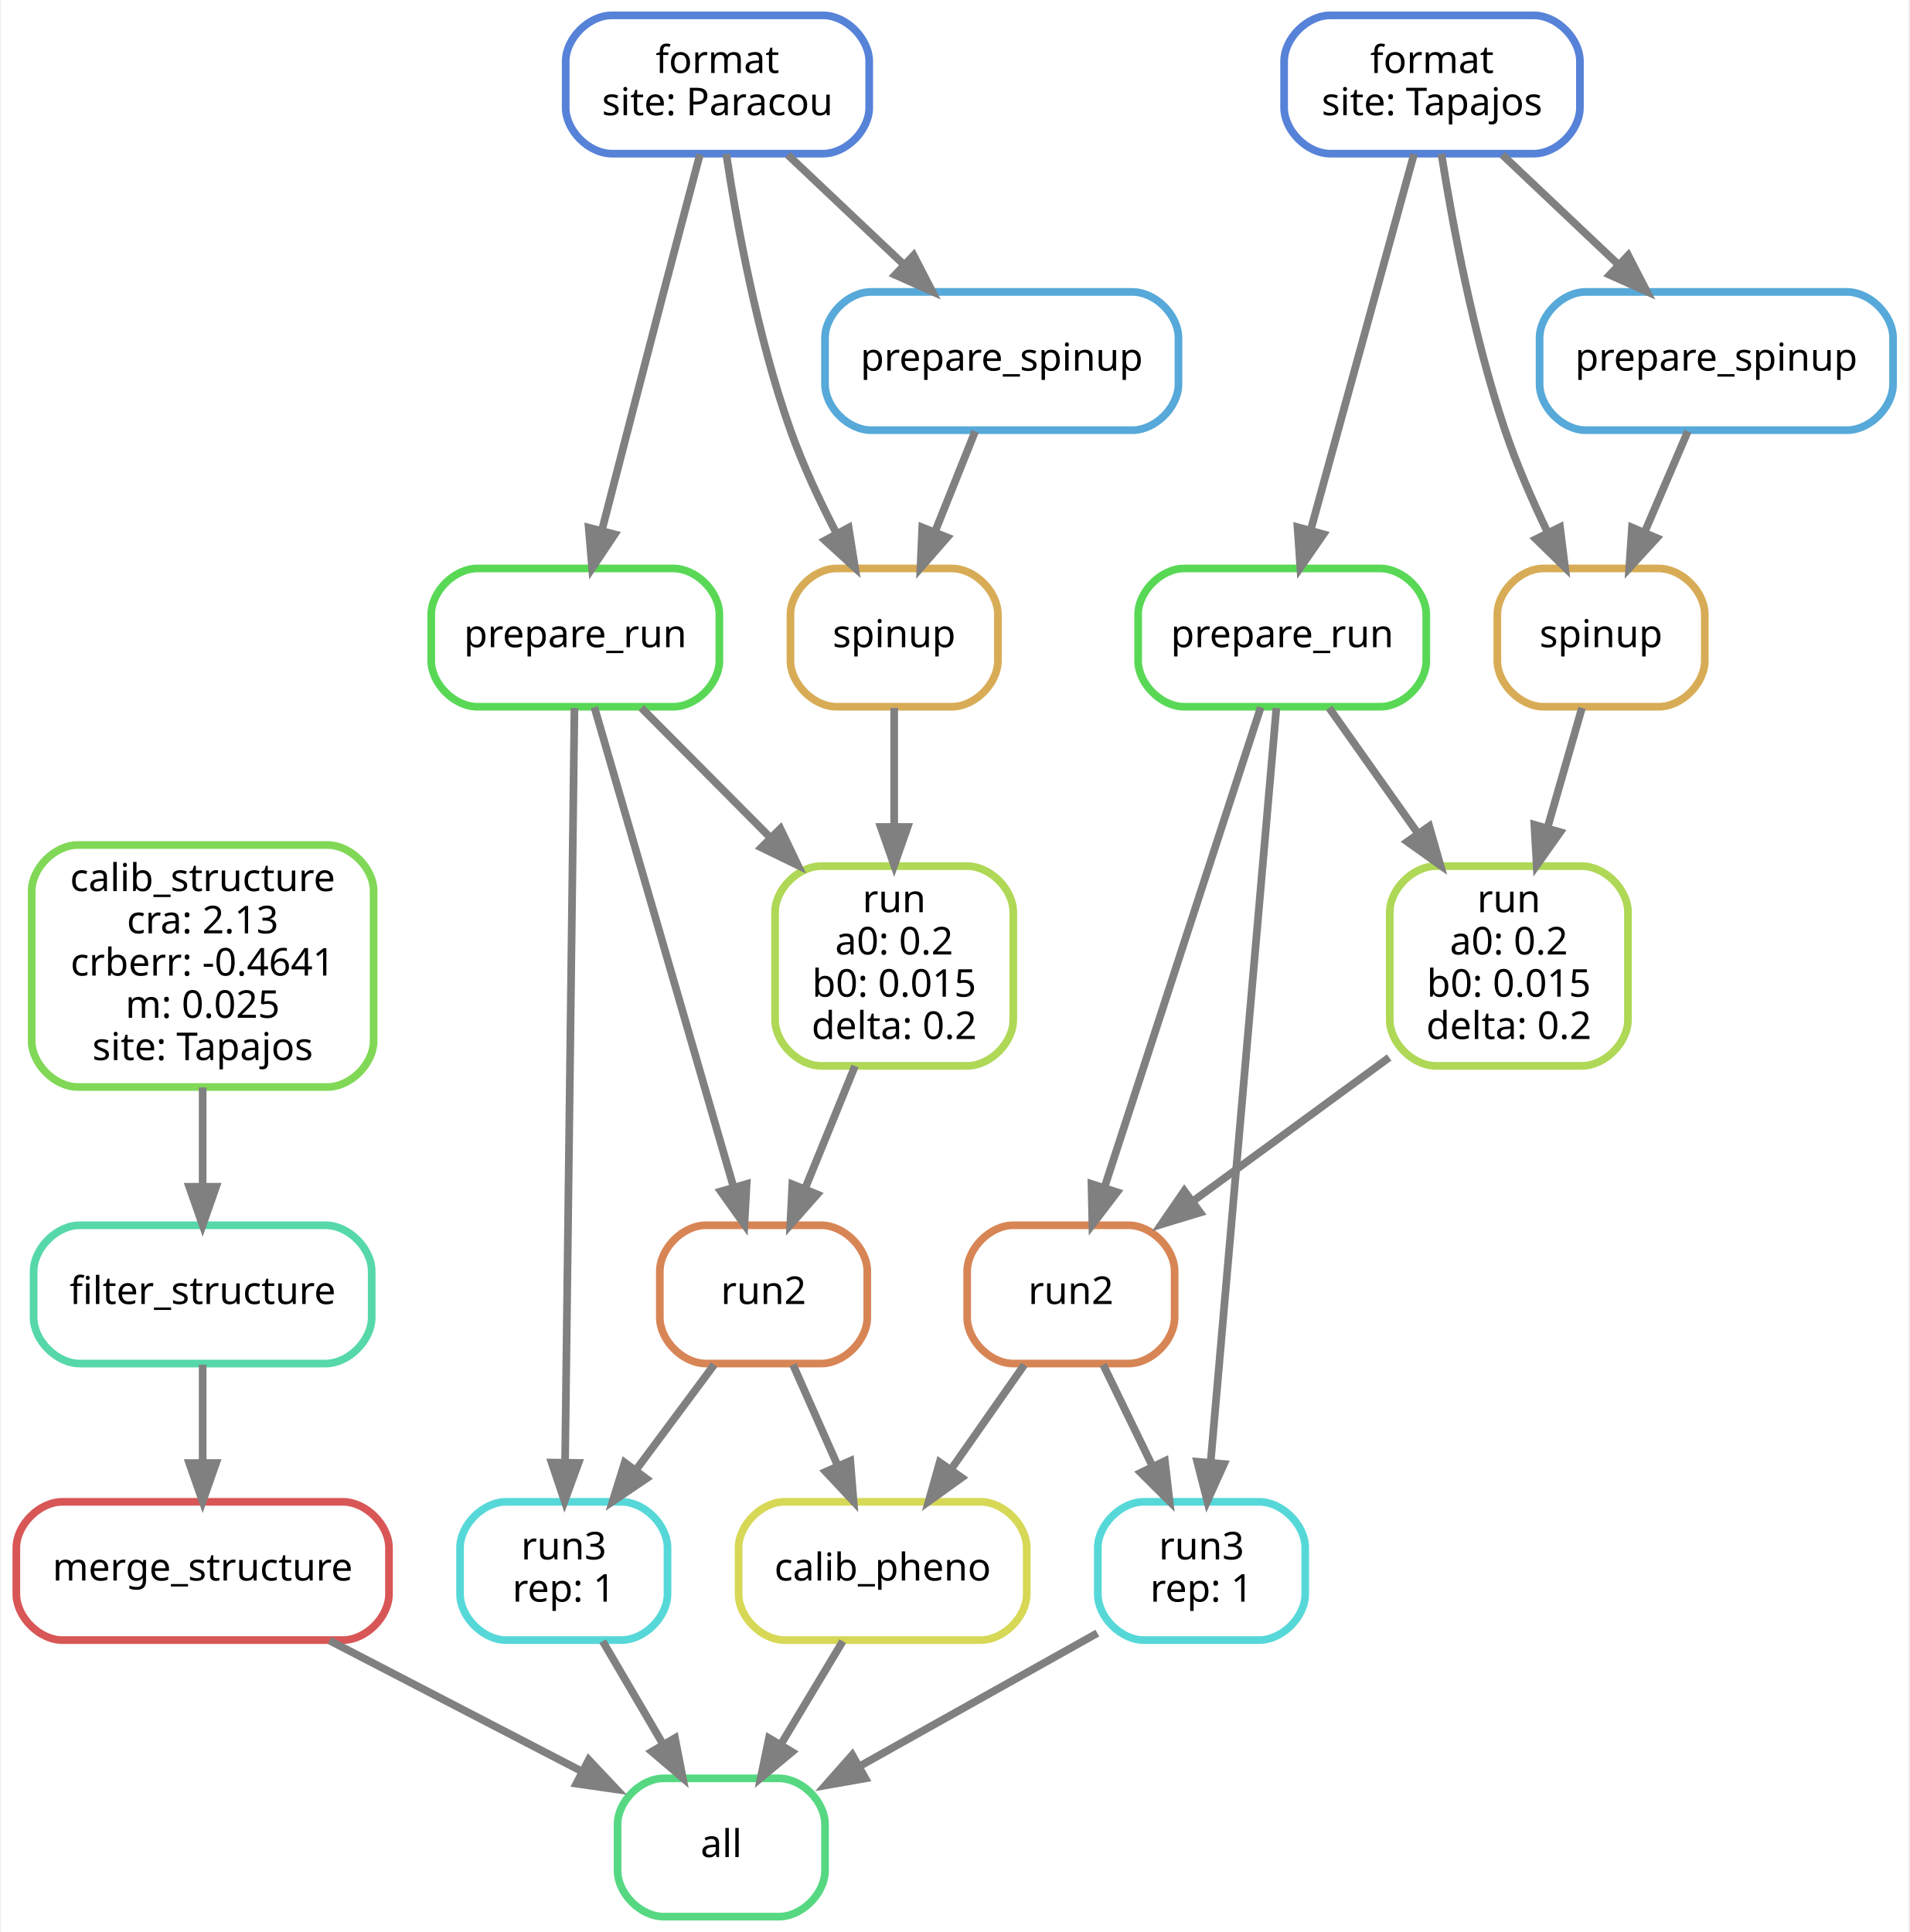
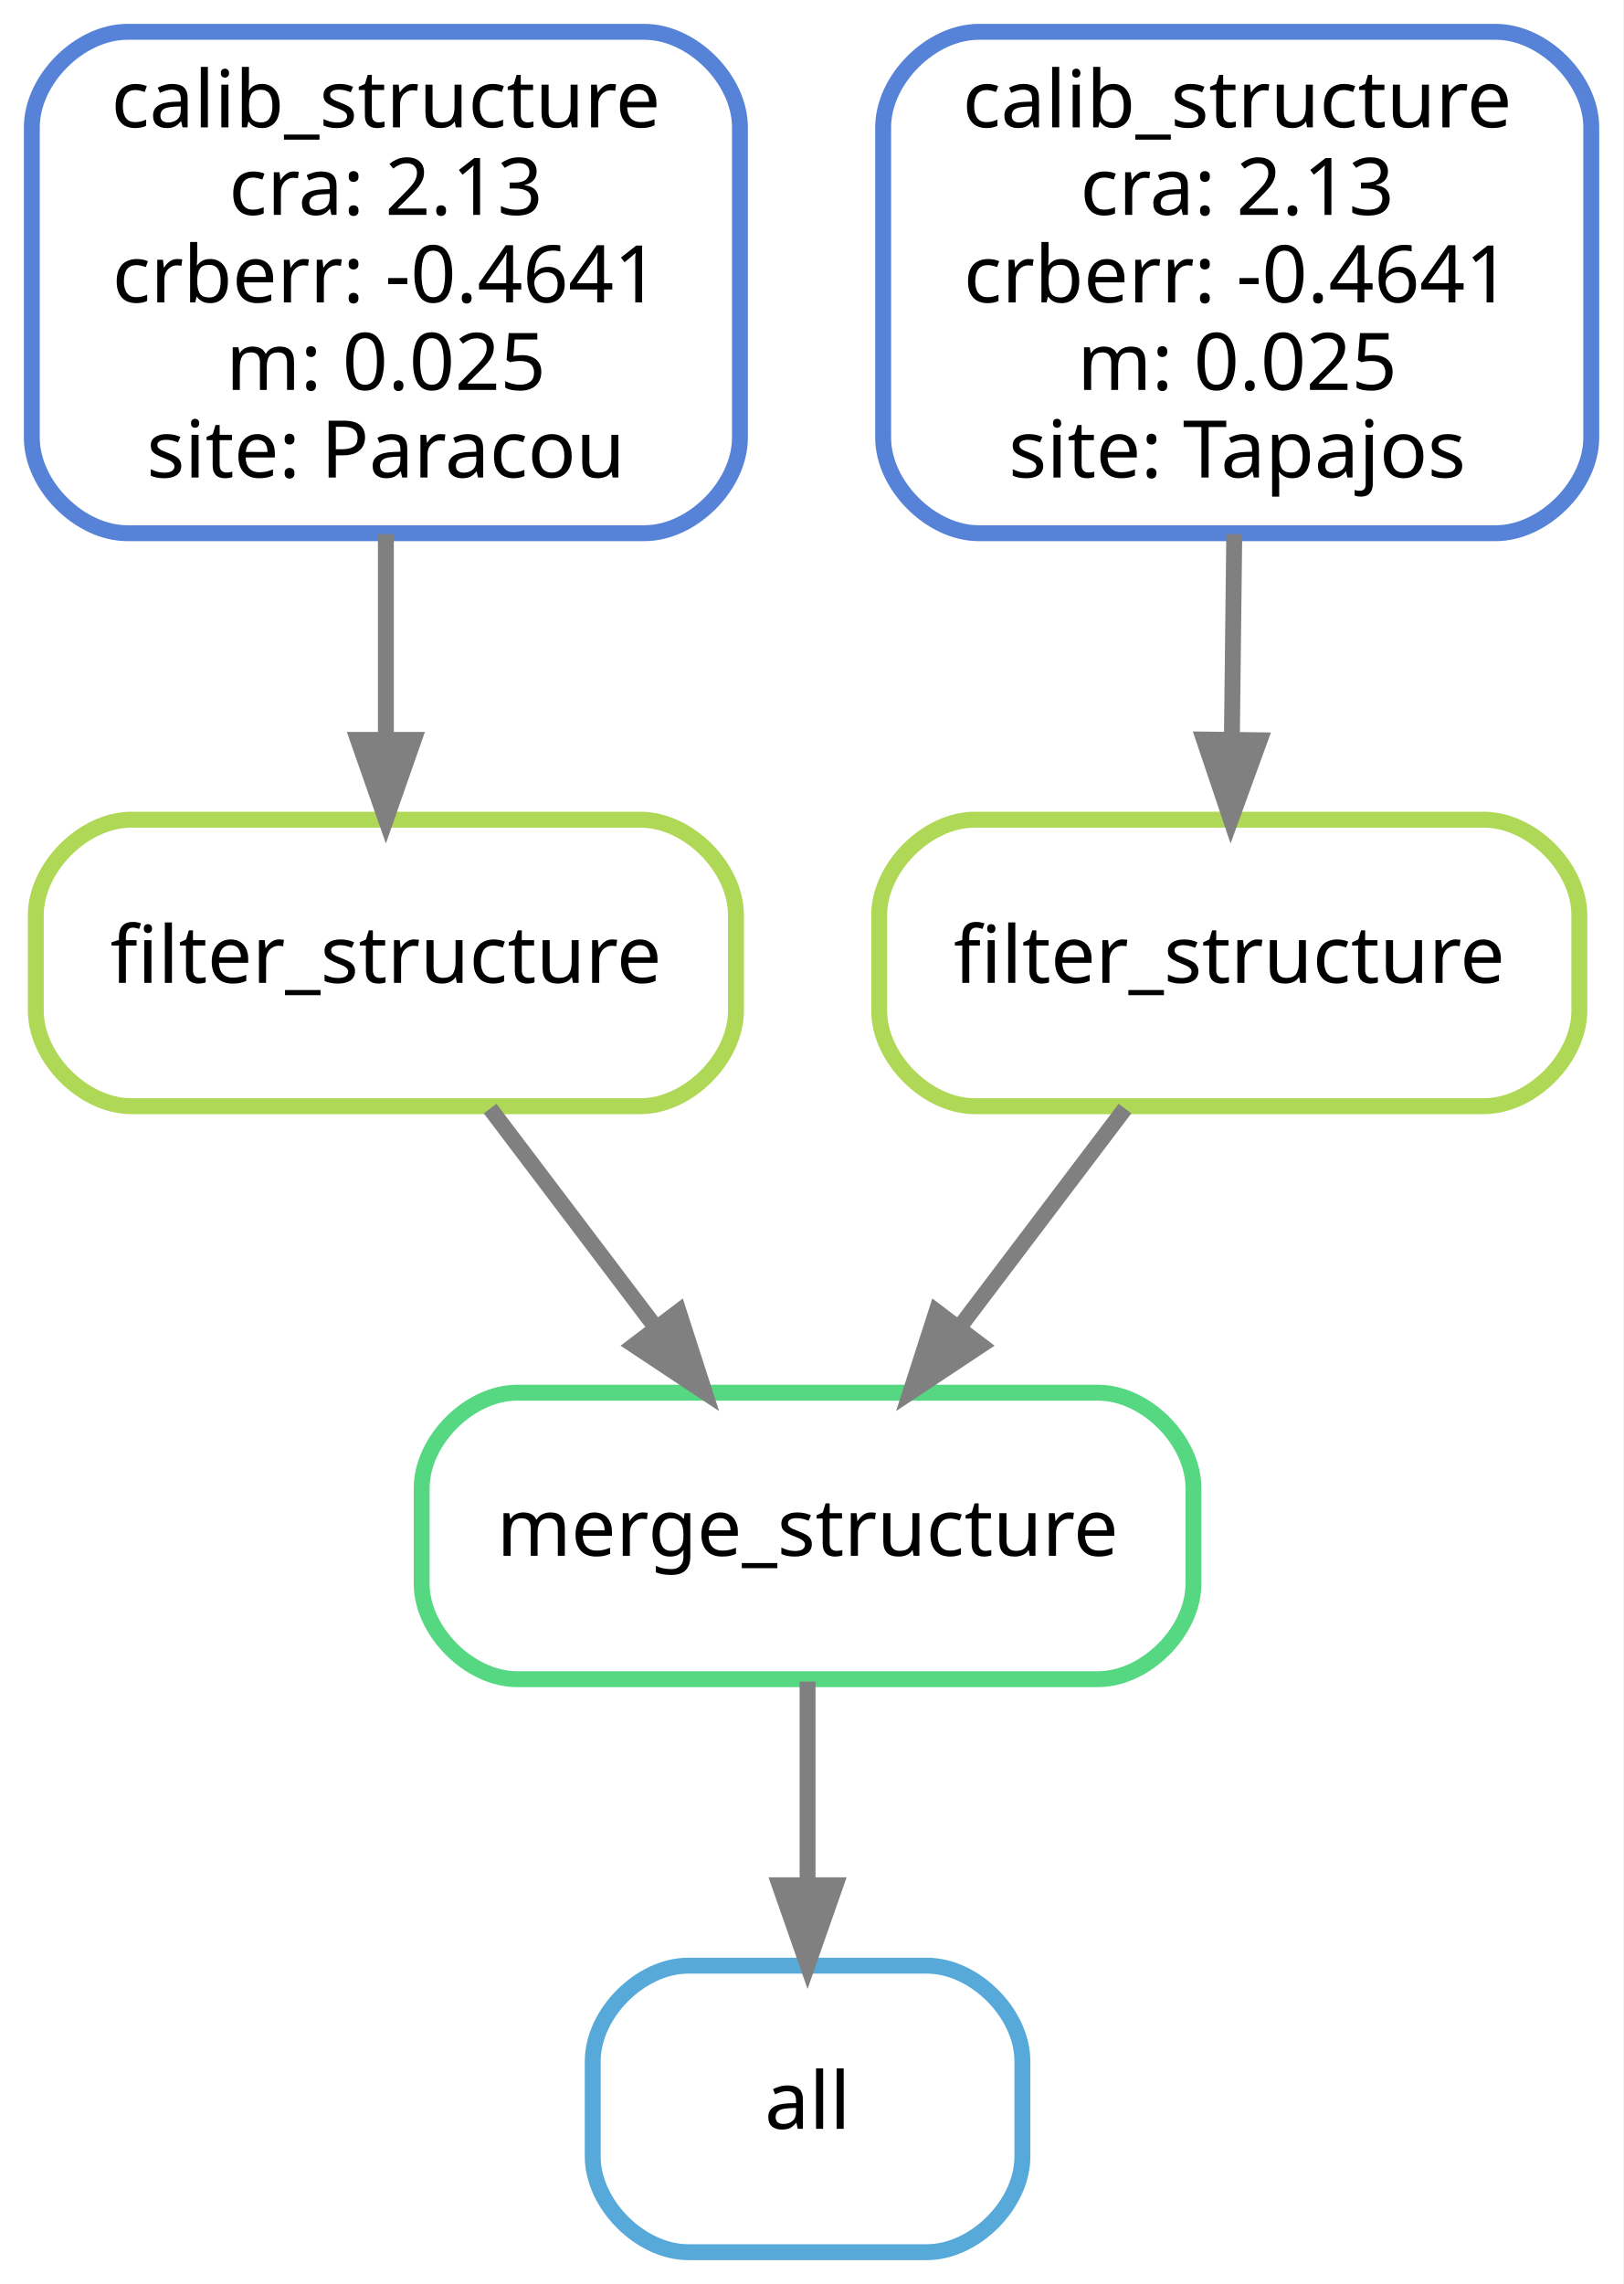
- <svg xmlns="http://www.w3.org/2000/svg" width="497pt" height="503pt" viewBox="0.00 0.00 496.50 503.00">
-   <g id="graph0" class="graph" transform="scale(1 1) rotate(0) translate(4 499)">
-     <polygon fill="white" stroke="transparent" points="-4,4 -4,-499 492.5,-499 492.5,4 -4,4" />
+ <svg xmlns="http://www.w3.org/2000/svg" width="204pt" height="287pt" viewBox="0.00 0.00 204.00 287.00">
+   <g id="graph0" class="graph" transform="scale(1 1) rotate(0) translate(4 283)">
+     <polygon fill="white" stroke="transparent" points="-4,4 -4,-283 200,-283 200,4 -4,4" />
    <g id="node1" class="node">
-       <path fill="none" stroke="#56d882" stroke-width="2" d="M198.5,-36C198.5,-36 168.5,-36 168.5,-36 162.5,-36 156.5,-30 156.5,-24 156.5,-24 156.5,-12 156.5,-12 156.5,-6 162.5,0 168.5,0 168.5,0 198.5,0 198.5,0 204.5,0 210.5,-6 210.5,-12 210.5,-12 210.5,-24 210.5,-24 210.5,-30 204.5,-36 198.5,-36" />
-       <text text-anchor="middle" x="183.5" y="-15.5" font-family="sans" font-size="10.00">all</text>
+       <path fill="none" stroke="#56a9d8" stroke-width="2" d="M112.5,-36C112.5,-36 82.5,-36 82.5,-36 76.5,-36 70.5,-30 70.5,-24 70.5,-24 70.5,-12 70.5,-12 70.5,-6 76.5,0 82.5,0 82.5,0 112.5,0 112.5,0 118.5,0 124.5,-6 124.5,-12 124.5,-12 124.5,-24 124.5,-24 124.5,-30 118.5,-36 112.5,-36" />
+       <text text-anchor="middle" x="97.5" y="-15.5" font-family="sans" font-size="10.00">all</text>
    </g>
    <g id="node2" class="node">
-       <path fill="none" stroke="#d85656" stroke-width="2" d="M85,-108C85,-108 12,-108 12,-108 6,-108 0,-102 0,-96 0,-96 0,-84 0,-84 0,-78 6,-72 12,-72 12,-72 85,-72 85,-72 91,-72 97,-78 97,-84 97,-84 97,-96 97,-96 97,-102 91,-108 85,-108" />
-       <text text-anchor="middle" x="48.5" y="-87.5" font-family="sans" font-size="10.00">merge_structure</text>
+       <path fill="none" stroke="#56d882" stroke-width="2" d="M134,-108C134,-108 61,-108 61,-108 55,-108 49,-102 49,-96 49,-96 49,-84 49,-84 49,-78 55,-72 61,-72 61,-72 134,-72 134,-72 140,-72 146,-78 146,-84 146,-84 146,-96 146,-96 146,-102 140,-108 134,-108" />
+       <text text-anchor="middle" x="97.5" y="-87.5" font-family="sans" font-size="10.00">merge_structure</text>
    </g>
    <g id="edge1" class="edge">
-       <path fill="none" stroke="grey" stroke-width="2" d="M81.52,-71.88C101.43,-61.56 126.79,-48.4 147.25,-37.8" />
-       <polygon fill="grey" stroke="grey" stroke-width="2" points="149,-40.83 156.26,-33.12 145.77,-34.62 149,-40.83" />
+       <path fill="none" stroke="grey" stroke-width="2" d="M97.5,-71.7C97.5,-63.98 97.5,-54.71 97.5,-46.11" />
+       <polygon fill="grey" stroke="grey" stroke-width="2" points="101,-46.1 97.5,-36.1 94,-46.1 101,-46.1" />
    </g>
    <g id="node3" class="node">
-       <path fill="none" stroke="#56d8a9" stroke-width="2" d="M80.5,-180C80.5,-180 16.5,-180 16.5,-180 10.5,-180 4.5,-174 4.5,-168 4.5,-168 4.5,-156 4.5,-156 4.5,-150 10.5,-144 16.5,-144 16.5,-144 80.5,-144 80.5,-144 86.5,-144 92.5,-150 92.5,-156 92.5,-156 92.5,-168 92.5,-168 92.5,-174 86.5,-180 80.5,-180" />
-       <text text-anchor="middle" x="48.5" y="-159.5" font-family="sans" font-size="10.00">filter_structure</text>
+       <path fill="none" stroke="#afd856" stroke-width="2" d="M76.5,-180C76.5,-180 12.5,-180 12.5,-180 6.5,-180 0.5,-174 0.5,-168 0.5,-168 0.5,-156 0.5,-156 0.5,-150 6.5,-144 12.5,-144 12.5,-144 76.5,-144 76.5,-144 82.5,-144 88.5,-150 88.5,-156 88.5,-156 88.5,-168 88.5,-168 88.5,-174 82.5,-180 76.5,-180" />
+       <text text-anchor="middle" x="44.5" y="-159.5" font-family="sans" font-size="10.00">filter_structure</text>
+     </g>
+     <g id="edge2" class="edge">
+       <path fill="none" stroke="grey" stroke-width="2" d="M57.6,-143.7C63.89,-135.39 71.55,-125.28 78.46,-116.14" />
+       <polygon fill="grey" stroke="grey" stroke-width="2" points="81.3,-118.19 84.55,-108.1 75.72,-113.96 81.3,-118.19" />
+     </g>
+     <g id="node4" class="node">
+       <path fill="none" stroke="#5682d8" stroke-width="2" d="M77,-279C77,-279 12,-279 12,-279 6,-279 0,-273 0,-267 0,-267 0,-228 0,-228 0,-222 6,-216 12,-216 12,-216 77,-216 77,-216 83,-216 89,-222 89,-228 89,-228 89,-267 89,-267 89,-273 83,-279 77,-279" />
+       <text text-anchor="middle" x="44.5" y="-267" font-family="sans" font-size="10.00">calib_structure</text>
+       <text text-anchor="middle" x="44.5" y="-256" font-family="sans" font-size="10.00">cra: 2.13</text>
+       <text text-anchor="middle" x="44.5" y="-245" font-family="sans" font-size="10.00">crberr: -0.4641</text>
+       <text text-anchor="middle" x="44.5" y="-234" font-family="sans" font-size="10.00">m: 0.025</text>
+       <text text-anchor="middle" x="44.5" y="-223" font-family="sans" font-size="10.00">site: Paracou</text>
+     </g>
+     <g id="edge4" class="edge">
+       <path fill="none" stroke="grey" stroke-width="2" d="M44.5,-215.88C44.5,-207.47 44.5,-198.4 44.5,-190.19" />
+       <polygon fill="grey" stroke="grey" stroke-width="2" points="48,-190.03 44.5,-180.03 41,-190.03 48,-190.03" />
+     </g>
+     <g id="node5" class="node">
+       <path fill="none" stroke="#afd856" stroke-width="2" d="M182.5,-180C182.5,-180 118.5,-180 118.5,-180 112.5,-180 106.5,-174 106.5,-168 106.5,-168 106.5,-156 106.5,-156 106.5,-150 112.5,-144 118.5,-144 118.5,-144 182.5,-144 182.5,-144 188.5,-144 194.5,-150 194.5,-156 194.5,-156 194.5,-168 194.5,-168 194.5,-174 188.5,-180 182.5,-180" />
+       <text text-anchor="middle" x="150.5" y="-159.5" font-family="sans" font-size="10.00">filter_structure</text>
+     </g>
+     <g id="edge3" class="edge">
+       <path fill="none" stroke="grey" stroke-width="2" d="M137.4,-143.7C131.11,-135.39 123.45,-125.28 116.54,-116.14" />
+       <polygon fill="grey" stroke="grey" stroke-width="2" points="119.28,-113.96 110.45,-108.1 113.7,-118.19 119.28,-113.96" />
+     </g>
+     <g id="node6" class="node">
+       <path fill="none" stroke="#5682d8" stroke-width="2" d="M184,-279C184,-279 119,-279 119,-279 113,-279 107,-273 107,-267 107,-267 107,-228 107,-228 107,-222 113,-216 119,-216 119,-216 184,-216 184,-216 190,-216 196,-222 196,-228 196,-228 196,-267 196,-267 196,-273 190,-279 184,-279" />
+       <text text-anchor="middle" x="151.5" y="-267" font-family="sans" font-size="10.00">calib_structure</text>
+       <text text-anchor="middle" x="151.5" y="-256" font-family="sans" font-size="10.00">cra: 2.13</text>
+       <text text-anchor="middle" x="151.5" y="-245" font-family="sans" font-size="10.00">crberr: -0.4641</text>
+       <text text-anchor="middle" x="151.5" y="-234" font-family="sans" font-size="10.00">m: 0.025</text>
+       <text text-anchor="middle" x="151.5" y="-223" font-family="sans" font-size="10.00">site: Tapajos</text>
    </g>
    <g id="edge5" class="edge">
-       <path fill="none" stroke="grey" stroke-width="2" d="M48.5,-143.7C48.5,-135.98 48.5,-126.71 48.5,-118.11" />
-       <polygon fill="grey" stroke="grey" stroke-width="2" points="52,-118.1 48.5,-108.1 45,-118.1 52,-118.1" />
-     </g>
-     <g id="node4" class="node">
-       <path fill="none" stroke="#80d856" stroke-width="2" d="M81,-279C81,-279 16,-279 16,-279 10,-279 4,-273 4,-267 4,-267 4,-228 4,-228 4,-222 10,-216 16,-216 16,-216 81,-216 81,-216 87,-216 93,-222 93,-228 93,-228 93,-267 93,-267 93,-273 87,-279 81,-279" />
-       <text text-anchor="middle" x="48.5" y="-267" font-family="sans" font-size="10.00">calib_structure</text>
-       <text text-anchor="middle" x="48.5" y="-256" font-family="sans" font-size="10.00">cra: 2.13</text>
-       <text text-anchor="middle" x="48.5" y="-245" font-family="sans" font-size="10.00">crberr: -0.4641</text>
-       <text text-anchor="middle" x="48.5" y="-234" font-family="sans" font-size="10.00">m: 0.025</text>
-       <text text-anchor="middle" x="48.5" y="-223" font-family="sans" font-size="10.00">site: Tapajos</text>
-     </g>
-     <g id="edge6" class="edge">
-       <path fill="none" stroke="grey" stroke-width="2" d="M48.5,-215.88C48.5,-207.47 48.5,-198.4 48.5,-190.19" />
-       <polygon fill="grey" stroke="grey" stroke-width="2" points="52,-190.03 48.5,-180.03 45,-190.03 52,-190.03" />
-     </g>
-     <g id="node5" class="node">
-       <path fill="none" stroke="#d6d856" stroke-width="2" d="M251,-108C251,-108 200,-108 200,-108 194,-108 188,-102 188,-96 188,-96 188,-84 188,-84 188,-78 194,-72 200,-72 200,-72 251,-72 251,-72 257,-72 263,-78 263,-84 263,-84 263,-96 263,-96 263,-102 257,-108 251,-108" />
-       <text text-anchor="middle" x="225.5" y="-87.5" font-family="sans" font-size="10.00">calib_pheno</text>
-     </g>
-     <g id="edge2" class="edge">
-       <path fill="none" stroke="grey" stroke-width="2" d="M215.12,-71.7C210.24,-63.56 204.31,-53.69 198.92,-44.7" />
-       <polygon fill="grey" stroke="grey" stroke-width="2" points="201.91,-42.88 193.76,-36.1 195.91,-46.48 201.91,-42.88" />
-     </g>
-     <g id="node6" class="node">
-       <path fill="none" stroke="#d88556" stroke-width="2" d="M209.5,-180C209.5,-180 179.5,-180 179.5,-180 173.5,-180 167.5,-174 167.5,-168 167.5,-168 167.5,-156 167.5,-156 167.5,-150 173.5,-144 179.5,-144 179.5,-144 209.5,-144 209.5,-144 215.5,-144 221.5,-150 221.5,-156 221.5,-156 221.5,-168 221.5,-168 221.5,-174 215.5,-180 209.5,-180" />
-       <text text-anchor="middle" x="194.5" y="-159.5" font-family="sans" font-size="10.00">run2</text>
-     </g>
-     <g id="edge7" class="edge">
-       <path fill="none" stroke="grey" stroke-width="2" d="M202.16,-143.7C205.69,-135.73 209.96,-126.1 213.87,-117.26" />
-       <polygon fill="grey" stroke="grey" stroke-width="2" points="217.08,-118.67 217.93,-108.1 210.68,-115.83 217.08,-118.67" />
-     </g>
-     <g id="node18" class="node">
-       <path fill="none" stroke="#56d8d8" stroke-width="2" d="M157.5,-108C157.5,-108 127.5,-108 127.5,-108 121.5,-108 115.5,-102 115.5,-96 115.5,-96 115.5,-84 115.5,-84 115.5,-78 121.5,-72 127.5,-72 127.5,-72 157.5,-72 157.5,-72 163.5,-72 169.5,-78 169.5,-84 169.5,-84 169.5,-96 169.5,-96 169.5,-102 163.5,-108 157.5,-108" />
-       <text text-anchor="middle" x="142.5" y="-93" font-family="sans" font-size="10.00">run3</text>
-       <text text-anchor="middle" x="142.5" y="-82" font-family="sans" font-size="10.00">rep: 1</text>
-     </g>
-     <g id="edge26" class="edge">
-       <path fill="none" stroke="grey" stroke-width="2" d="M181.65,-143.7C175.47,-135.39 167.96,-125.28 161.18,-116.14" />
-       <polygon fill="grey" stroke="grey" stroke-width="2" points="163.98,-114.04 155.21,-108.1 158.36,-118.22 163.98,-114.04" />
-     </g>
-     <g id="node7" class="node">
-       <path fill="none" stroke="#59d856" stroke-width="2" d="M171,-351C171,-351 120,-351 120,-351 114,-351 108,-345 108,-339 108,-339 108,-327 108,-327 108,-321 114,-315 120,-315 120,-315 171,-315 171,-315 177,-315 183,-321 183,-327 183,-327 183,-339 183,-339 183,-345 177,-351 171,-351" />
-       <text text-anchor="middle" x="145.5" y="-330.5" font-family="sans" font-size="10.00">prepare_run</text>
-     </g>
-     <g id="edge9" class="edge">
-       <path fill="none" stroke="grey" stroke-width="2" d="M150.47,-314.87C158.98,-285.51 176.41,-225.38 186.61,-190.23" />
-       <polygon fill="grey" stroke="grey" stroke-width="2" points="190.1,-190.76 189.52,-180.18 183.37,-188.81 190.1,-190.76" />
-     </g>
-     <g id="node9" class="node">
-       <path fill="none" stroke="#afd856" stroke-width="2" d="M247.5,-273.5C247.5,-273.5 209.5,-273.5 209.5,-273.5 203.5,-273.5 197.5,-267.5 197.5,-261.5 197.5,-261.5 197.5,-233.5 197.5,-233.5 197.5,-227.5 203.5,-221.5 209.5,-221.5 209.5,-221.5 247.5,-221.5 247.5,-221.5 253.5,-221.5 259.5,-227.5 259.5,-233.5 259.5,-233.5 259.5,-261.5 259.5,-261.5 259.5,-267.5 253.5,-273.5 247.5,-273.5" />
-       <text text-anchor="middle" x="228.5" y="-261.5" font-family="sans" font-size="10.00">run</text>
-       <text text-anchor="middle" x="228.5" y="-250.5" font-family="sans" font-size="10.00">a0: 0.2</text>
-       <text text-anchor="middle" x="228.5" y="-239.5" font-family="sans" font-size="10.00">b0: 0.015</text>
-       <text text-anchor="middle" x="228.5" y="-228.5" font-family="sans" font-size="10.00">delta: 0.2</text>
-     </g>
-     <g id="edge12" class="edge">
-       <path fill="none" stroke="grey" stroke-width="2" d="M162.7,-314.7C172.36,-304.98 184.73,-292.53 196.13,-281.06" />
-       <polygon fill="grey" stroke="grey" stroke-width="2" points="198.88,-283.26 203.45,-273.7 193.92,-278.33 198.88,-283.26" />
-     </g>
-     <g id="edge25" class="edge">
-       <path fill="none" stroke="grey" stroke-width="2" d="M145.28,-314.67C144.77,-273.24 143.46,-168.22 142.84,-118.24" />
-       <polygon fill="grey" stroke="grey" stroke-width="2" points="146.34,-118.13 142.71,-108.18 139.34,-118.22 146.34,-118.13" />
-     </g>
-     <g id="node8" class="node">
-       <path fill="none" stroke="#5682d8" stroke-width="2" d="M210,-495C210,-495 155,-495 155,-495 149,-495 143,-489 143,-483 143,-483 143,-471 143,-471 143,-465 149,-459 155,-459 155,-459 210,-459 210,-459 216,-459 222,-465 222,-471 222,-471 222,-483 222,-483 222,-489 216,-495 210,-495" />
-       <text text-anchor="middle" x="182.5" y="-480" font-family="sans" font-size="10.00">format</text>
-       <text text-anchor="middle" x="182.5" y="-469" font-family="sans" font-size="10.00">site: Paracou</text>
-     </g>
-     <g id="edge11" class="edge">
-       <path fill="none" stroke="grey" stroke-width="2" d="M177.94,-458.82C175.19,-448.45 171.63,-434.97 168.5,-423 163.09,-402.29 157.03,-378.84 152.49,-361.21" />
-       <polygon fill="grey" stroke="grey" stroke-width="2" points="155.76,-359.88 149.88,-351.07 148.98,-361.63 155.76,-359.88" />
-     </g>
-     <g id="node10" class="node">
-       <path fill="none" stroke="#d8ac56" stroke-width="2" d="M243.5,-351C243.5,-351 213.5,-351 213.5,-351 207.5,-351 201.5,-345 201.5,-339 201.5,-339 201.5,-327 201.5,-327 201.5,-321 207.5,-315 213.5,-315 213.5,-315 243.5,-315 243.5,-315 249.5,-315 255.5,-321 255.5,-327 255.5,-327 255.5,-339 255.5,-339 255.5,-345 249.5,-351 243.5,-351" />
-       <text text-anchor="middle" x="228.5" y="-330.5" font-family="sans" font-size="10.00">spinup</text>
-     </g>
-     <g id="edge15" class="edge">
-       <path fill="none" stroke="grey" stroke-width="2" d="M184.79,-458.91C187.54,-440.72 192.89,-411.27 201.5,-387 204.71,-377.95 209.15,-368.48 213.5,-360.09" />
-       <polygon fill="grey" stroke="grey" stroke-width="2" points="216.65,-361.62 218.31,-351.16 210.49,-358.3 216.65,-361.62" />
-     </g>
-     <g id="node11" class="node">
-       <path fill="none" stroke="#56a9d8" stroke-width="2" d="M290.5,-423C290.5,-423 222.5,-423 222.5,-423 216.5,-423 210.5,-417 210.5,-411 210.5,-411 210.5,-399 210.5,-399 210.5,-393 216.5,-387 222.5,-387 222.5,-387 290.5,-387 290.5,-387 296.5,-387 302.5,-393 302.5,-399 302.5,-399 302.5,-411 302.5,-411 302.5,-417 296.5,-423 290.5,-423" />
-       <text text-anchor="middle" x="256.5" y="-402.5" font-family="sans" font-size="10.00">prepare_spinup</text>
-     </g>
-     <g id="edge16" class="edge">
-       <path fill="none" stroke="grey" stroke-width="2" d="M200.79,-458.7C209.93,-450.05 221.14,-439.45 231.1,-430.03" />
-       <polygon fill="grey" stroke="grey" stroke-width="2" points="233.56,-432.52 238.42,-423.1 228.75,-427.43 233.56,-432.52" />
-     </g>
-     <g id="edge10" class="edge">
-       <path fill="none" stroke="grey" stroke-width="2" d="M218.3,-221.45C214.18,-211.33 209.42,-199.64 205.24,-189.39" />
-       <polygon fill="grey" stroke="grey" stroke-width="2" points="208.47,-188.04 201.46,-180.1 201.99,-190.68 208.47,-188.04" />
-     </g>
-     <g id="edge13" class="edge">
-       <path fill="none" stroke="grey" stroke-width="2" d="M228.5,-314.7C228.5,-305.81 228.5,-294.65 228.5,-284.03" />
-       <polygon fill="grey" stroke="grey" stroke-width="2" points="232,-283.7 228.5,-273.7 225,-283.7 232,-283.7" />
-     </g>
-     <g id="edge14" class="edge">
-       <path fill="none" stroke="grey" stroke-width="2" d="M249.58,-386.7C246.43,-378.81 242.62,-369.3 239.12,-360.55" />
-       <polygon fill="grey" stroke="grey" stroke-width="2" points="242.31,-359.09 235.34,-351.1 235.81,-361.69 242.31,-359.09" />
-     </g>
-     <g id="node12" class="node">
-       <path fill="none" stroke="#d88556" stroke-width="2" d="M289.5,-180C289.5,-180 259.5,-180 259.5,-180 253.5,-180 247.5,-174 247.5,-168 247.5,-168 247.5,-156 247.5,-156 247.5,-150 253.5,-144 259.5,-144 259.5,-144 289.5,-144 289.5,-144 295.5,-144 301.5,-150 301.5,-156 301.5,-156 301.5,-168 301.5,-168 301.5,-174 295.5,-180 289.5,-180" />
-       <text text-anchor="middle" x="274.5" y="-159.5" font-family="sans" font-size="10.00">run2</text>
-     </g>
-     <g id="edge8" class="edge">
-       <path fill="none" stroke="grey" stroke-width="2" d="M262.39,-143.7C256.63,-135.47 249.64,-125.48 243.29,-116.42" />
-       <polygon fill="grey" stroke="grey" stroke-width="2" points="246.08,-114.29 237.47,-108.1 240.34,-118.3 246.08,-114.29" />
-     </g>
-     <g id="node19" class="node">
-       <path fill="none" stroke="#56d8d8" stroke-width="2" d="M323.5,-108C323.5,-108 293.5,-108 293.5,-108 287.5,-108 281.5,-102 281.5,-96 281.5,-96 281.5,-84 281.5,-84 281.5,-78 287.5,-72 293.5,-72 293.5,-72 323.5,-72 323.5,-72 329.5,-72 335.5,-78 335.5,-84 335.5,-84 335.5,-96 335.5,-96 335.5,-102 329.5,-108 323.5,-108" />
-       <text text-anchor="middle" x="308.5" y="-93" font-family="sans" font-size="10.00">run3</text>
-       <text text-anchor="middle" x="308.5" y="-82" font-family="sans" font-size="10.00">rep: 1</text>
-     </g>
-     <g id="edge28" class="edge">
-       <path fill="none" stroke="grey" stroke-width="2" d="M282.9,-143.7C286.77,-135.73 291.45,-126.1 295.74,-117.26" />
-       <polygon fill="grey" stroke="grey" stroke-width="2" points="298.97,-118.63 300.19,-108.1 292.67,-115.57 298.97,-118.63" />
-     </g>
-     <g id="node13" class="node">
-       <path fill="none" stroke="#59d856" stroke-width="2" d="M355,-351C355,-351 304,-351 304,-351 298,-351 292,-345 292,-339 292,-339 292,-327 292,-327 292,-321 298,-315 304,-315 304,-315 355,-315 355,-315 361,-315 367,-321 367,-327 367,-327 367,-339 367,-339 367,-345 361,-351 355,-351" />
-       <text text-anchor="middle" x="329.5" y="-330.5" font-family="sans" font-size="10.00">prepare_run</text>
-     </g>
-     <g id="edge17" class="edge">
-       <path fill="none" stroke="grey" stroke-width="2" d="M323.92,-314.87C314.33,-285.38 294.63,-224.86 283.21,-189.77" />
-       <polygon fill="grey" stroke="grey" stroke-width="2" points="286.51,-188.61 280.09,-180.18 279.86,-190.77 286.51,-188.61" />
-     </g>
-     <g id="node15" class="node">
-       <path fill="none" stroke="#afd856" stroke-width="2" d="M407.5,-273.5C407.5,-273.5 369.5,-273.5 369.5,-273.5 363.5,-273.5 357.5,-267.5 357.5,-261.5 357.5,-261.5 357.5,-233.5 357.5,-233.5 357.5,-227.5 363.5,-221.5 369.5,-221.5 369.5,-221.5 407.5,-221.5 407.5,-221.5 413.5,-221.5 419.5,-227.5 419.5,-233.5 419.5,-233.5 419.5,-261.5 419.5,-261.5 419.5,-267.5 413.5,-273.5 407.5,-273.5" />
-       <text text-anchor="middle" x="388.5" y="-261.5" font-family="sans" font-size="10.00">run</text>
-       <text text-anchor="middle" x="388.5" y="-250.5" font-family="sans" font-size="10.00">a0: 0.2</text>
-       <text text-anchor="middle" x="388.5" y="-239.5" font-family="sans" font-size="10.00">b0: 0.015</text>
-       <text text-anchor="middle" x="388.5" y="-228.5" font-family="sans" font-size="10.00">delta: 0.2</text>
-     </g>
-     <g id="edge20" class="edge">
-       <path fill="none" stroke="grey" stroke-width="2" d="M341.72,-314.7C348.4,-305.26 356.89,-293.24 364.8,-282.05" />
-       <polygon fill="grey" stroke="grey" stroke-width="2" points="367.78,-283.89 370.69,-273.7 362.06,-279.85 367.78,-283.89" />
-     </g>
-     <g id="edge27" class="edge">
-       <path fill="none" stroke="grey" stroke-width="2" d="M327.99,-314.67C324.38,-273.24 315.23,-168.22 310.87,-118.24" />
-       <polygon fill="grey" stroke="grey" stroke-width="2" points="314.35,-117.83 310,-108.18 307.38,-118.44 314.35,-117.83" />
-     </g>
-     <g id="node14" class="node">
-       <path fill="none" stroke="#5682d8" stroke-width="2" d="M395,-495C395,-495 342,-495 342,-495 336,-495 330,-489 330,-483 330,-483 330,-471 330,-471 330,-465 336,-459 342,-459 342,-459 395,-459 395,-459 401,-459 407,-465 407,-471 407,-471 407,-483 407,-483 407,-489 401,-495 395,-495" />
-       <text text-anchor="middle" x="368.5" y="-480" font-family="sans" font-size="10.00">format</text>
-       <text text-anchor="middle" x="368.5" y="-469" font-family="sans" font-size="10.00">site: Tapajos</text>
-     </g>
-     <g id="edge19" class="edge">
-       <path fill="none" stroke="grey" stroke-width="2" d="M363.8,-458.87C357.12,-434.56 344.83,-389.82 336.92,-361.01" />
-       <polygon fill="grey" stroke="grey" stroke-width="2" points="340.24,-359.91 334.22,-351.19 333.49,-361.76 340.24,-359.91" />
-     </g>
-     <g id="node16" class="node">
-       <path fill="none" stroke="#d8ac56" stroke-width="2" d="M427.5,-351C427.5,-351 397.5,-351 397.5,-351 391.5,-351 385.5,-345 385.5,-339 385.5,-339 385.5,-327 385.5,-327 385.5,-321 391.5,-315 397.5,-315 397.5,-315 427.5,-315 427.5,-315 433.5,-315 439.5,-321 439.5,-327 439.5,-327 439.5,-339 439.5,-339 439.5,-345 433.5,-351 427.5,-351" />
-       <text text-anchor="middle" x="412.5" y="-330.5" font-family="sans" font-size="10.00">spinup</text>
-     </g>
-     <g id="edge23" class="edge">
-       <path fill="none" stroke="grey" stroke-width="2" d="M370.94,-458.96C373.81,-440.81 379.26,-411.4 387.5,-387 390.49,-378.13 394.56,-368.79 398.55,-360.47" />
-       <polygon fill="grey" stroke="grey" stroke-width="2" points="401.82,-361.76 403.12,-351.25 395.55,-358.65 401.82,-361.76" />
-     </g>
-     <g id="node17" class="node">
-       <path fill="none" stroke="#56a9d8" stroke-width="2" d="M476.5,-423C476.5,-423 408.5,-423 408.5,-423 402.5,-423 396.5,-417 396.5,-411 396.5,-411 396.5,-399 396.5,-399 396.5,-393 402.5,-387 408.5,-387 408.5,-387 476.5,-387 476.5,-387 482.5,-387 488.5,-393 488.5,-399 488.5,-399 488.5,-411 488.5,-411 488.5,-417 482.5,-423 476.5,-423" />
-       <text text-anchor="middle" x="442.5" y="-402.5" font-family="sans" font-size="10.00">prepare_spinup</text>
-     </g>
-     <g id="edge24" class="edge">
-       <path fill="none" stroke="grey" stroke-width="2" d="M386.79,-458.7C395.93,-450.05 407.14,-439.45 417.1,-430.03" />
-       <polygon fill="grey" stroke="grey" stroke-width="2" points="419.56,-432.52 424.42,-423.1 414.75,-427.43 419.56,-432.52" />
-     </g>
-     <g id="edge18" class="edge">
-       <path fill="none" stroke="grey" stroke-width="2" d="M357.35,-223.68C341.55,-212.11 322.39,-198.08 306.48,-186.43" />
-       <polygon fill="grey" stroke="grey" stroke-width="2" points="308.15,-183.31 298.02,-180.23 304.02,-188.96 308.15,-183.31" />
-     </g>
-     <g id="edge21" class="edge">
-       <path fill="none" stroke="grey" stroke-width="2" d="M407.53,-314.7C404.92,-305.63 401.63,-294.18 398.52,-283.37" />
-       <polygon fill="grey" stroke="grey" stroke-width="2" points="401.87,-282.35 395.74,-273.7 395.14,-284.28 401.87,-282.35" />
-     </g>
-     <g id="edge22" class="edge">
-       <path fill="none" stroke="grey" stroke-width="2" d="M435.08,-386.7C431.71,-378.81 427.63,-369.3 423.88,-360.55" />
-       <polygon fill="grey" stroke="grey" stroke-width="2" points="426.99,-358.92 419.83,-351.1 420.55,-361.67 426.99,-358.92" />
-     </g>
-     <g id="edge3" class="edge">
-       <path fill="none" stroke="grey" stroke-width="2" d="M152.63,-71.7C157.35,-63.64 163.06,-53.89 168.28,-44.98" />
-       <polygon fill="grey" stroke="grey" stroke-width="2" points="171.45,-46.5 173.48,-36.1 165.41,-42.96 171.45,-46.5" />
-     </g>
-     <g id="edge4" class="edge">
-       <path fill="none" stroke="grey" stroke-width="2" d="M281.38,-73.81C263.19,-63.63 239.06,-50.11 219.3,-39.05" />
-       <polygon fill="grey" stroke="grey" stroke-width="2" points="221.01,-35.99 210.57,-34.16 217.59,-42.1 221.01,-35.99" />
+       <path fill="none" stroke="grey" stroke-width="2" d="M151.13,-215.88C151.03,-207.47 150.92,-198.4 150.83,-190.19" />
+       <polygon fill="grey" stroke="grey" stroke-width="2" points="154.32,-189.98 150.7,-180.03 147.32,-190.07 154.32,-189.98" />
    </g>
  </g>
</svg>
